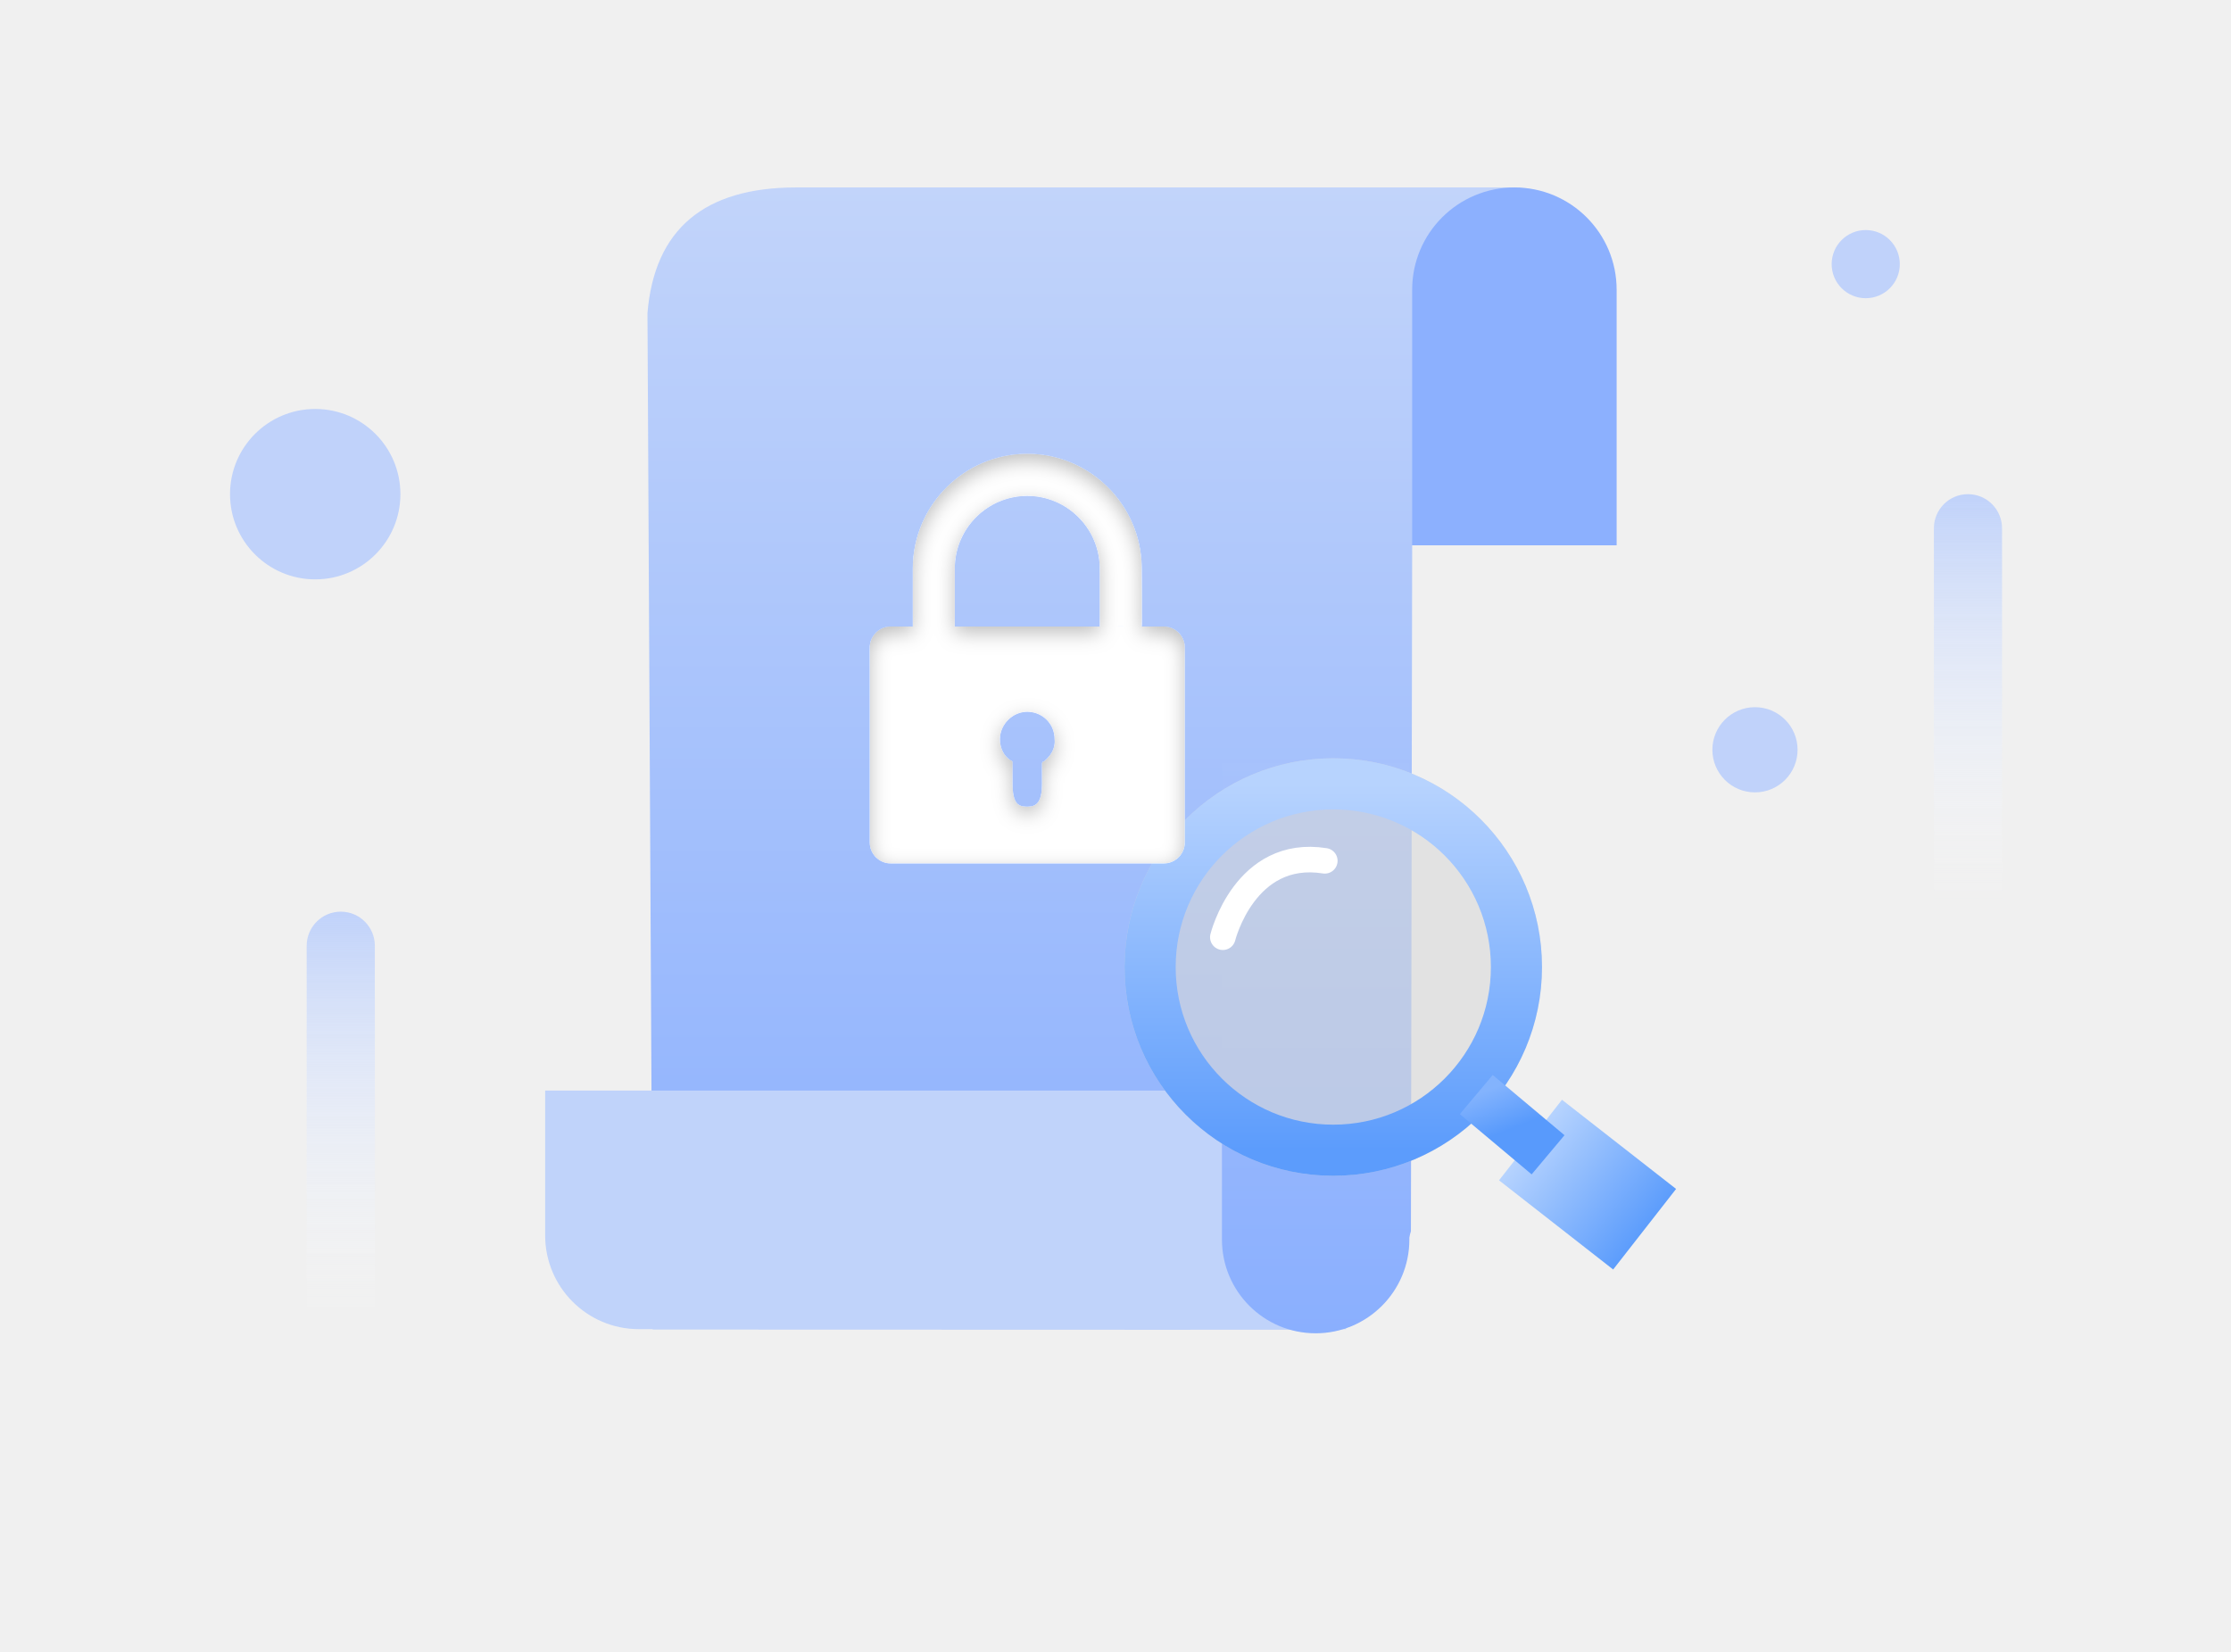
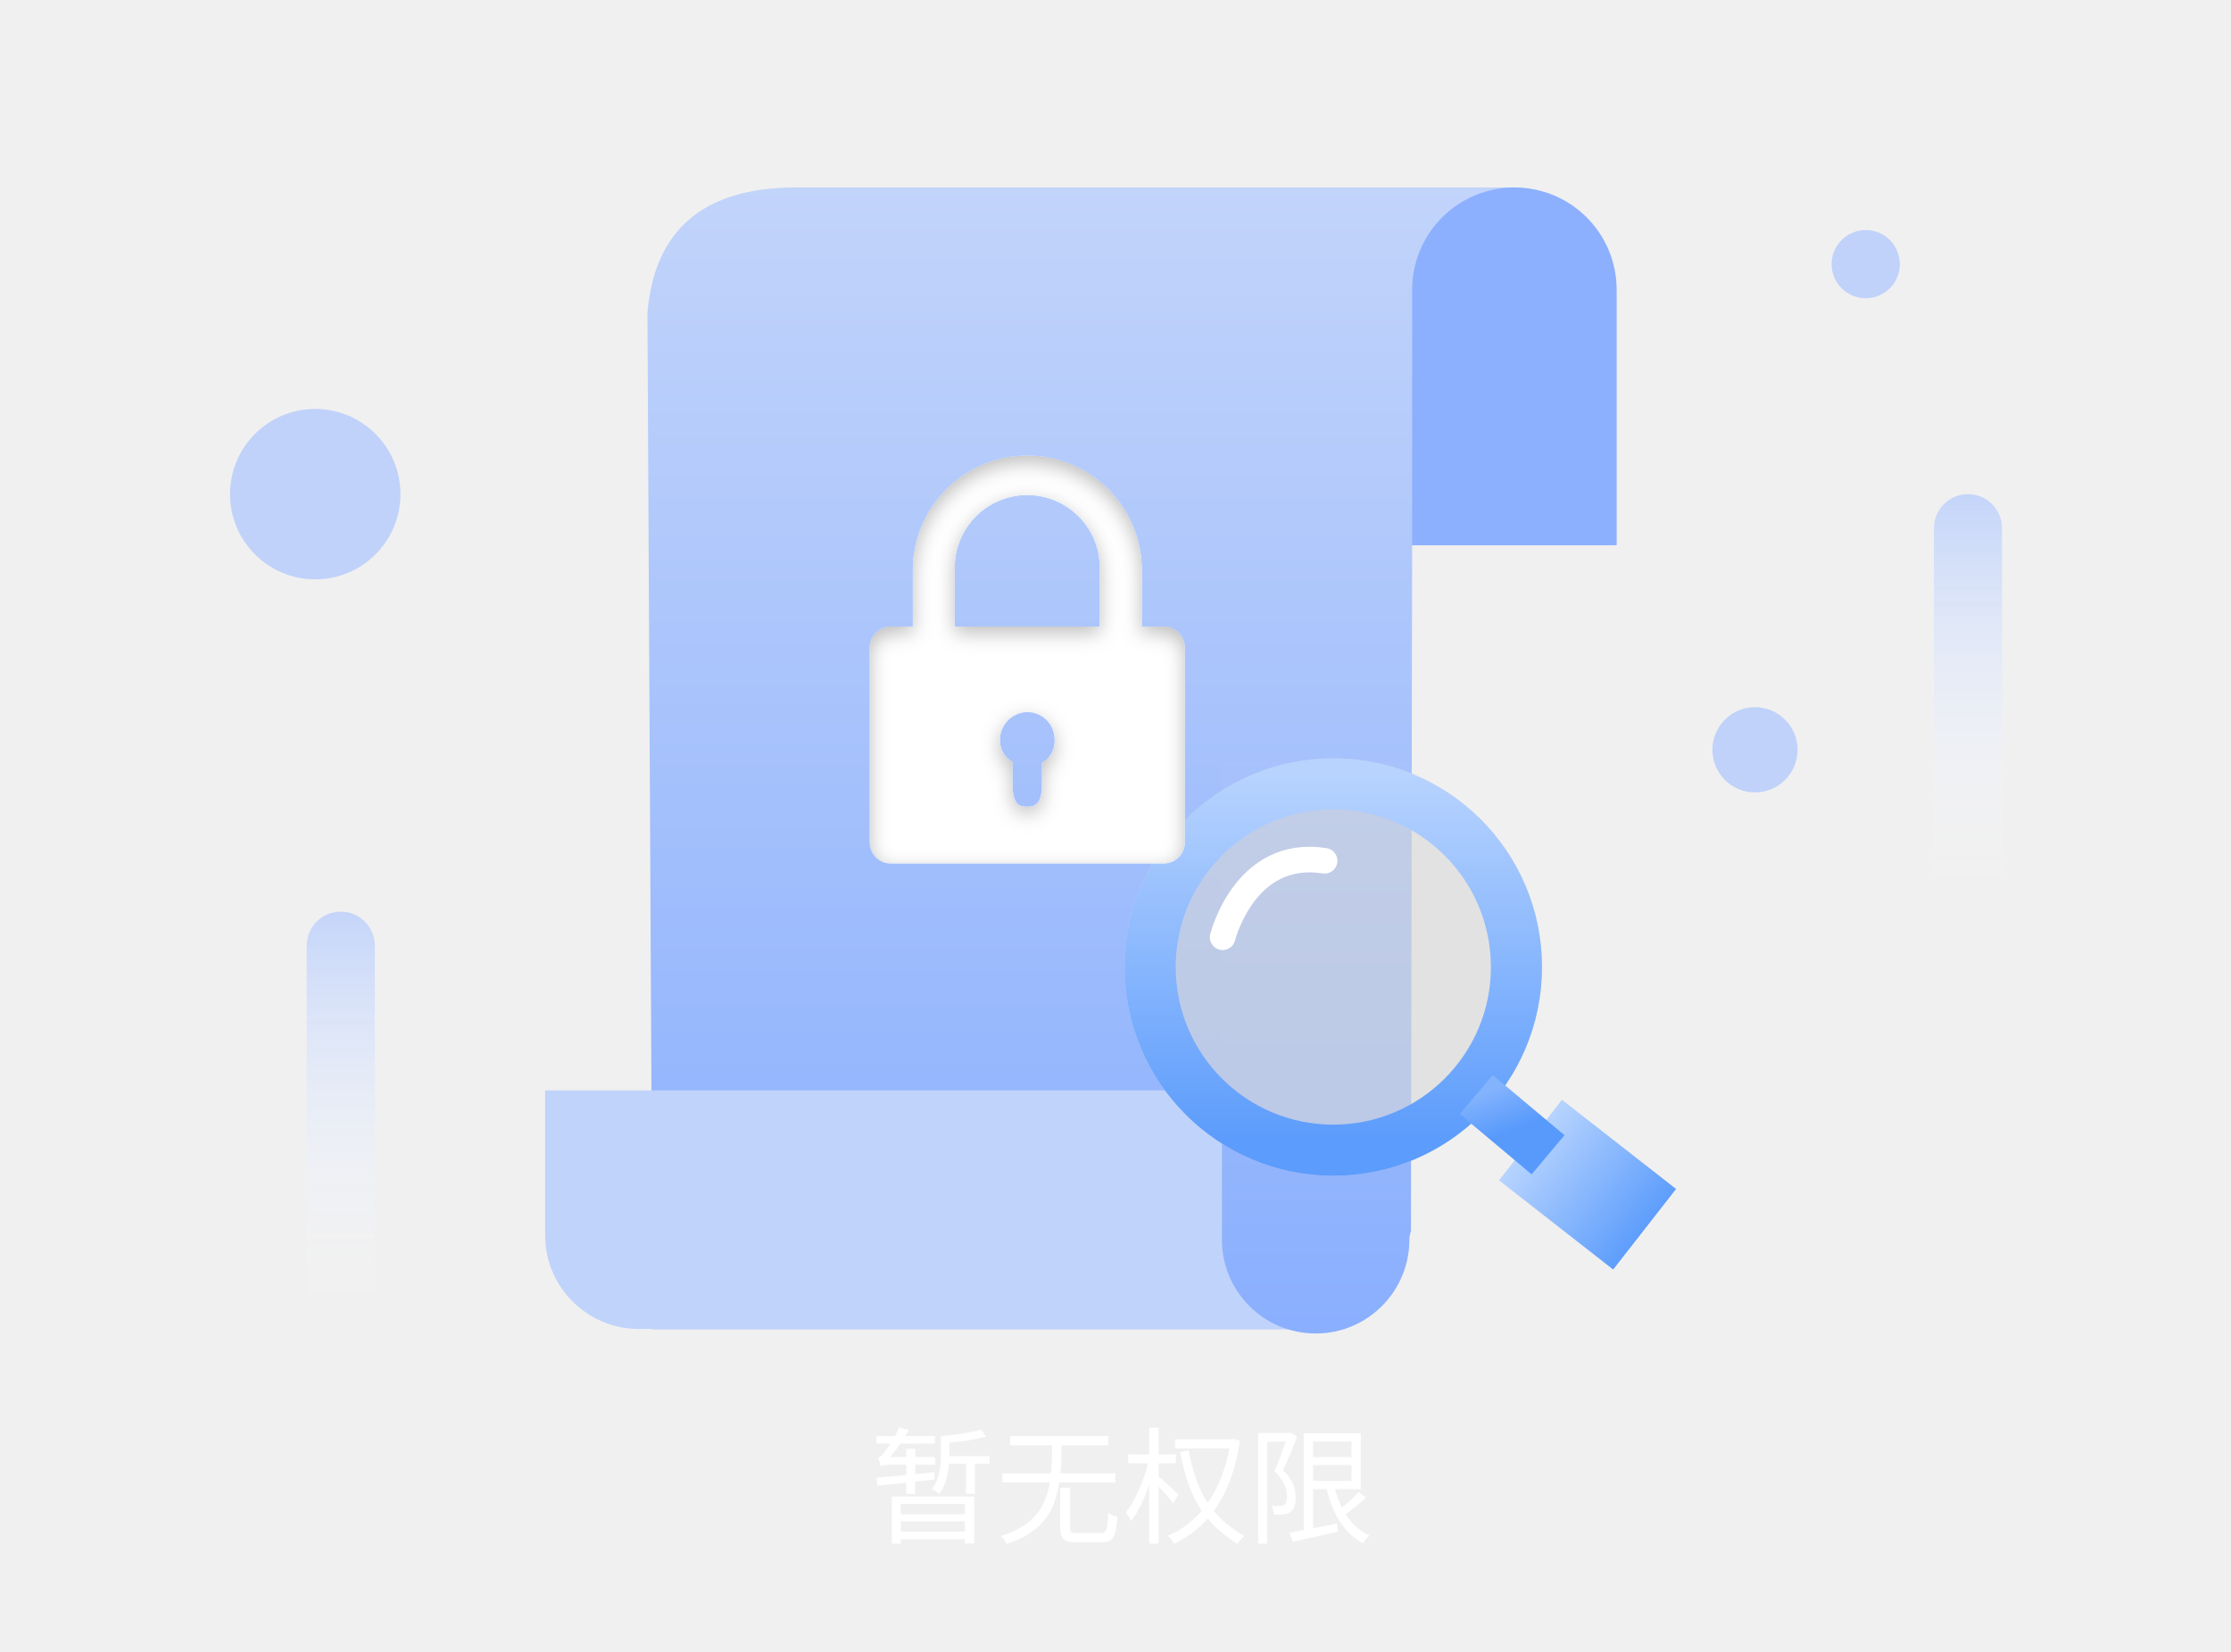
- <svg xmlns="http://www.w3.org/2000/svg" xmlns:xlink="http://www.w3.org/1999/xlink" width="354px" height="262px" viewBox="0 0 354 262" version="1.1">
+ <svg xmlns="http://www.w3.org/2000/svg" xmlns:xlink="http://www.w3.org/1999/xlink" id="图层_1" data-name="图层 1" viewBox="0 0 354 262">
  <defs>
-     <linearGradient x1="50%" y1="0%" x2="50%" y2="100%" id="linearGradient-1">
-       <stop stop-color="#C2D4FA" offset="0%" />
-       <stop stop-color="#8AAFFE" offset="100%" />
+     <style>.cls-1,.cls-11,.cls-12,.cls-2,.cls-3,.cls-4{fill-rule:evenodd;}.cls-1{fill:url(#未命名的渐变);}.cls-2{fill:#8cb0fe;}.cls-3{fill:#c0d3fa;}.cls-4{fill:url(#未命名的渐变_2);}.cls-5{fill:#d8d8d8;opacity:0.58;isolation:isolate;}.cls-6,.cls-9{fill:none;}.cls-6{stroke-width:8.11px;stroke:url(#未命名的渐变_3);}.cls-7{fill:url(#未命名的渐变_4);}.cls-8{fill:url(#未命名的渐变_5);}.cls-9{stroke:#fff;stroke-linecap:round;stroke-width:4.06px;}.cls-10{fill:#c0d2fa;}.cls-11{fill:url(#未命名的渐变_6);}.cls-12{fill:url(#未命名的渐变_7);}.cls-13,.cls-15{fill:#fff;}.cls-14{filter:url(#filter-8);}.cls-15{font-size:20px;font-family:SourceHanSansCN-Medium-GBpc-EUC-H, Source Han Sans CN;}</style>
+     <linearGradient id="未命名的渐变" x1="-126.66" y1="526.54" x2="-126.66" y2="525.54" gradientTransform="matrix(152.75, 0, 0, -181.18, 19527.03, 95427.92)" gradientUnits="userSpaceOnUse">
+       <stop offset="0" stop-color="#c2d4fa" />
+       <stop offset="1" stop-color="#8aaffe" />
    </linearGradient>
-     <linearGradient x1="50%" y1="0%" x2="50%" y2="100%" id="linearGradient-2">
-       <stop stop-color="#A7C2FC" offset="0%" />
-       <stop stop-color="#8AAFFE" offset="100%" />
+     <linearGradient id="未命名的渐变_2" x1="-123.2" y1="525.09" x2="-123.2" y2="524.09" gradientTransform="matrix(29.74, 0, 0, -90.57, 3872.53, 47677.89)" gradientUnits="userSpaceOnUse">
+       <stop offset="0" stop-color="#a7c2fc" />
+       <stop offset="1" stop-color="#8aaffe" />
    </linearGradient>
-     <linearGradient x1="50%" y1="0%" x2="50%" y2="100%" id="linearGradient-3">
-       <stop stop-color="#B7D3FE" offset="0%" />
-       <stop stop-color="#8EBAFD" offset="44.657%" />
-       <stop stop-color="#5C9CFC" offset="100%" />
+     <linearGradient id="未命名的渐变_3" x1="-125.3" y1="523.46" x2="-125.3" y2="522.46" gradientTransform="matrix(58.13, 0, 0, -58.13, 7494.74, 30551.4)" gradientUnits="userSpaceOnUse">
+       <stop offset="0" stop-color="#b7d3fe" />
+       <stop offset="0.45" stop-color="#8ebafd" />
+       <stop offset="1" stop-color="#5c9cfc" />
    </linearGradient>
-     <linearGradient x1="50%" y1="0%" x2="50%" y2="100%" id="linearGradient-4">
-       <stop stop-color="#B6D3FE" offset="0%" />
-       <stop stop-color="#5D9DFC" offset="100%" />
+     <linearGradient id="未命名的渐变_4" x1="-135.47" y1="516.54" x2="-135.47" y2="515.54" gradientTransform="matrix(16.22, 0, 0, -22.98, 2449.37, 12046.73)" gradientUnits="userSpaceOnUse">
+       <stop offset="0" stop-color="#b6d3fe" />
+       <stop offset="1" stop-color="#5d9dfc" />
    </linearGradient>
-     <linearGradient x1="2.27373675e-11%" y1="50%" x2="50%" y2="64.876%" id="linearGradient-5">
-       <stop stop-color="#83B3FD" offset="0%" />
-       <stop stop-color="#589AFC" offset="100%" />
+     <linearGradient id="未命名的渐变_5" x1="-109.95" y1="512.85" x2="-109.45" y2="512.7" gradientTransform="matrix(0, 14.87, 8.11, 0, -3918.51, 1806.57)" gradientUnits="userSpaceOnUse">
+       <stop offset="0" stop-color="#83b3fd" />
+       <stop offset="1" stop-color="#589afc" />
    </linearGradient>
-     <linearGradient x1="50%" y1="0%" x2="50%" y2="68.691%" id="linearGradient-6">
-       <stop stop-color="#C0D2FA" offset="0%" />
-       <stop stop-color="#FFFFFF" stop-opacity="0" offset="100%" />
+     <linearGradient id="未命名的渐变_6" x1="-115.66" y1="525.21" x2="-115.66" y2="524.52" gradientTransform="matrix(10.81, 0, 0, -94.63, 1563.09, 49776.56)" gradientUnits="userSpaceOnUse">
+       <stop offset="0" stop-color="#c0d2fa" />
+       <stop offset="1" stop-color="#fff" stop-opacity="0" />
    </linearGradient>
-     <path d="M46.667,27.404 L13.5,27.404 L13.5,18.213 C13.5,11.864 18.667,6.684 25,6.684 C31.231,6.684 36.333,11.698 36.496,17.907 C36.499,18.009 36.5,27.301 36.5,27.404 C36.538,27.389 43.167,27.404 43.167,27.404 C43.243,27.404 43.166,18.014 43.164,17.915 C43.004,8.025 34.901,0 25,0 C15,0 6.833,8.188 6.833,18.213 L6.833,27.404 L3.333,27.404 C1.5,27.404 0,28.908 0,30.746 L0,61.658 C0,63.496 1.5,65 3.333,65 L46.667,65 C48.5,65 50,63.496 50,61.658 L50,30.745 C50,28.907 48.5,27.404 46.667,27.404 Z M27.667,48.792 C27.5,48.792 27.333,48.959 27.333,49.126 L27.333,52.301 C27.333,55.476 26.333,55.977 25,55.977 C23.667,55.977 22.667,55.643 22.667,52.301 L22.667,48.959 C22.667,48.792 22.5,48.625 22.333,48.625 C21.333,47.956 20.667,46.787 20.667,45.283 C20.667,42.943 22.667,40.938 25,40.938 C27.333,40.938 29.333,42.776 29.333,45.283 C29.5,46.787 28.667,47.956 27.667,48.792 L27.667,48.792 Z" id="path-7" />
-     <filter x="-4.0%" y="-3.1%" width="108.0%" height="106.2%" filterUnits="objectBoundingBox" id="filter-8">
-       <feGaussianBlur stdDeviation="1.5" in="SourceAlpha" result="shadowBlurInner1" />
-       <feOffset dx="0" dy="1" in="shadowBlurInner1" result="shadowOffsetInner1" />
-       <feComposite in="shadowOffsetInner1" in2="SourceAlpha" operator="arithmetic" k2="-1" k3="1" result="shadowInnerInner1" />
-       <feColorMatrix values="0 0 0 0 0   0 0 0 0 0   0 0 0 0 0  0 0 0 0.257 0" type="matrix" in="shadowInnerInner1" />
+     <linearGradient id="未命名的渐变_7" x1="-115.66" y1="525.21" x2="-115.66" y2="524.52" gradientTransform="matrix(10.81, 0, 0, -94.63, 1304.9, 49842.8)" xlink:href="#未命名的渐变_6" />
+     <filter id="filter-8" x="-4" y="-3.1" width="108" height="106.2" name="filter-8">
+       <feGaussianBlur result="shadowBlurInner1" stdDeviation="1.5" in="SourceAlpha" />
+       <feOffset result="shadowOffsetInner1" dy="1" in="shadowBlurInner1" />
+       <feComposite result="shadowInnerInner1" operator="arithmetic" k2="-1" k3="1" in="shadowOffsetInner1" in2="SourceAlpha" />
+       <feColorMatrix values="0 0 0 0 0 0 0 0 0 0 0 0 0 0 0 0 0 0 0.26 0" in="shadowInnerInner1" />
    </filter>
  </defs>
-   <g id="无权限" stroke="none" stroke-width="1" fill="none" fill-rule="evenodd">
-     <g id="编组" transform="translate(36.49833, 29.73938)">
-       <path d="M218.99,56.775 L187.576,56.775 L187.377,165.599 C184.473,176.502 180.034,181.682 174.058,181.14 C173.963,181.175 138.301,181.175 67.07,181.14 L66.238,19.92 C67.355,6.64 75.226,1.30739863e-12 89.852,1.30739863e-12 C104.478,1.30739863e-12 142.46,1.30739863e-12 203.798,1.30739863e-12 C213.926,0.569 218.99,7.209 218.99,19.92 C218.99,32.631 218.99,44.916 218.99,56.775 Z" id="路径-7" fill="url(#linearGradient-1)" />
-       <path d="M203.798,1.63424829e-13 C212.757,1.6177911e-13 220.019,7.263 220.019,16.221 L220.019,56.775 L220.019,56.775 L187.576,56.775 L187.576,16.221 C187.576,7.263 194.839,1.72175975e-13 203.798,1.63424829e-13 Z" id="矩形备份-5" fill="#8CB0FE" />
-       <path d="M50.003,143.29 L177.084,143.29 L177.084,181.14 L64.873,181.14 C56.661,181.14 50.003,174.482 50.003,166.27 L50.003,143.29 L50.003,143.29 Z" id="矩形备份-6" fill="#C0D3FA" />
-       <path d="M157.391,91.228 L187.131,91.228 L187.131,166.928 C187.131,175.14 180.473,181.798 172.261,181.798 C164.049,181.798 157.391,175.14 157.391,166.928 L157.391,91.228 L157.391,91.228 Z" id="矩形备份-6" fill="url(#linearGradient-2)" />
-       <circle id="椭圆形" fill="#D8D8D8" opacity="0.584" cx="175.057" cy="123.689" r="33.119" />
-       <circle id="椭圆形" stroke="url(#linearGradient-3)" stroke-width="8.111" cx="175.057" cy="123.689" r="29.063" />
-       <rect id="矩形" fill="url(#linearGradient-4)" transform="translate(215.405, 158.2099) rotate(-52) translate(-215.405, -158.2099) " x="207.294" y="146.72" width="16.221" height="22.98" />
-       <rect id="矩形" fill="url(#linearGradient-5)" transform="translate(203.4444, 148.6969) rotate(40) translate(-203.4444, -148.6969) " x="196.01" y="144.642" width="14.87" height="8.111" />
-       <path d="M157.533,118.957 C157.533,118.957 161.031,104.825 173.712,106.836" id="路径-9" stroke="#FFFFFF" stroke-width="4.055" stroke-linecap="round" />
-       <circle id="椭圆形" fill="#C0D2FA" cx="241.97" cy="89.218" r="6.759" />
-       <circle id="椭圆形备份" fill="#C0D2FA" cx="259.544" cy="12.166" r="5.407" />
-       <circle id="椭圆形备份-2" fill="#C0D2FA" cx="13.518" cy="48.664" r="13.518" />
-       <path d="M275.765,48.664 C278.751,48.664 281.172,51.085 281.172,54.072 L281.172,143.29 L281.172,143.29 L270.358,143.29 L270.358,54.072 C270.358,51.085 272.779,48.664 275.765,48.664 Z" id="矩形" fill="url(#linearGradient-6)" />
-       <path d="M17.573,114.902 C20.56,114.902 22.98,117.323 22.98,120.309 L22.98,209.527 L22.98,209.527 L12.166,209.527 L12.166,120.309 C12.166,117.323 14.587,114.902 17.573,114.902 Z" id="矩形备份-7" fill="url(#linearGradient-6)" />
+   <g id="无权限">
+     <g id="编组">
+       <path id="路径-7" class="cls-1" d="M255.49,86.51H224.07l-.19,108.83q-4.37,16.35-13.32,15.54-.15,0-107,0l-.83-161.22q1.67-19.92,23.61-19.92h114q15.18.86,15.19,19.92Z" />
+       <path id="矩形备份-5" class="cls-2" d="M240.3,29.74A16.22,16.22,0,0,1,256.52,46V86.51H224.07V46A16.23,16.23,0,0,1,240.3,29.74Z" />
+       <path id="矩形备份-6" class="cls-3" d="M86.5,173H213.58v37.85H101.37A14.87,14.87,0,0,1,86.5,196V173Z" />
+       <path class="cls-4" d="M193.89,121h29.74v75.7a14.87,14.87,0,0,1-29.74,0V121Z" />
+       <circle id="椭圆形" class="cls-5" cx="211.56" cy="153.43" r="33.12" />
+       <circle class="cls-6" cx="211.56" cy="153.43" r="29.06" />
+       <rect id="矩形" class="cls-7" x="243.79" y="176.46" width="16.22" height="22.98" transform="translate(-51.29 270.74) rotate(-52)" />
+       <rect class="cls-8" x="235.89" y="171" width="8.11" height="14.87" transform="translate(-50.98 247.55) rotate(-50)" />
+       <path id="路径-9" class="cls-9" d="M194,148.7s3.5-14.14,16.18-12.13" />
+       <circle class="cls-10" cx="278.47" cy="118.96" r="6.76" />
+       <circle id="椭圆形备份" class="cls-10" cx="296.04" cy="41.91" r="5.41" />
+       <circle id="椭圆形备份-2" class="cls-10" cx="50.02" cy="78.4" r="13.52" />
+       <path class="cls-11" d="M312.26,78.4a5.41,5.41,0,0,1,5.41,5.41V173H306.86V83.81A5.41,5.41,0,0,1,312.26,78.4Z" />
+       <path id="矩形备份-7" class="cls-12" d="M54.07,144.64a5.41,5.41,0,0,1,5.41,5.41v89.22H48.66V150.05A5.41,5.41,0,0,1,54.07,144.64Z" />
    </g>
-     <g id="suozi" transform="translate(138, 72)" fill-rule="nonzero">
+     <g id="suozi">
      <g id="形状">
-         <use fill="#FFFFFF" xlink:href="#path-7" />
-         <use fill="black" fill-opacity="1" filter="url(#filter-8)" xlink:href="#path-7" />
+         <path id="path-7" class="cls-13" d="M184.67,99.4H151.5V90.21a11.5,11.5,0,0,1,23-.3V99.4s6.67,0,6.67,0,0-9.39,0-9.49a18.17,18.17,0,0,0-36.33.3V99.4h-3.5a3.35,3.35,0,0,0-3.33,3.35v30.91a3.34,3.34,0,0,0,3.33,3.34h43.34a3.34,3.34,0,0,0,3.33-3.34V102.75A3.35,3.35,0,0,0,184.67,99.4Zm-19,21.39a.37.37,0,0,0-.34.34v3.17c0,3.18-1,3.68-2.33,3.68s-2.33-.34-2.33-3.68V121a.37.37,0,0,0-.34-.34,3.87,3.87,0,0,1-1.66-3.34,4.41,4.41,0,0,1,4.33-4.34,4.31,4.31,0,0,1,4.33,4.34,4,4,0,0,1-1.66,3.51Z" />
+         <g class="cls-14">
+           <path d="M184.67,99.4H151.5V90.21a11.5,11.5,0,0,1,23-.3V99.4s6.67,0,6.67,0,0-9.39,0-9.49a18.17,18.17,0,0,0-36.33.3V99.4h-3.5a3.35,3.35,0,0,0-3.33,3.35v30.91a3.34,3.34,0,0,0,3.33,3.34h43.34a3.34,3.34,0,0,0,3.33-3.34V102.75A3.35,3.35,0,0,0,184.67,99.4Zm-19,21.39a.37.37,0,0,0-.34.34v3.17c0,3.18-1,3.68-2.33,3.68s-2.33-.34-2.33-3.68V121a.37.37,0,0,0-.34-.34,3.87,3.87,0,0,1-1.66-3.34,4.41,4.41,0,0,1,4.33-4.34,4.31,4.31,0,0,1,4.33,4.34,4,4,0,0,1-1.66,3.51Z" />
+         </g>
      </g>
    </g>
  </g>
+   <text class="cls-15" transform="translate(138 243.31)">暂无权限</text>
</svg>
